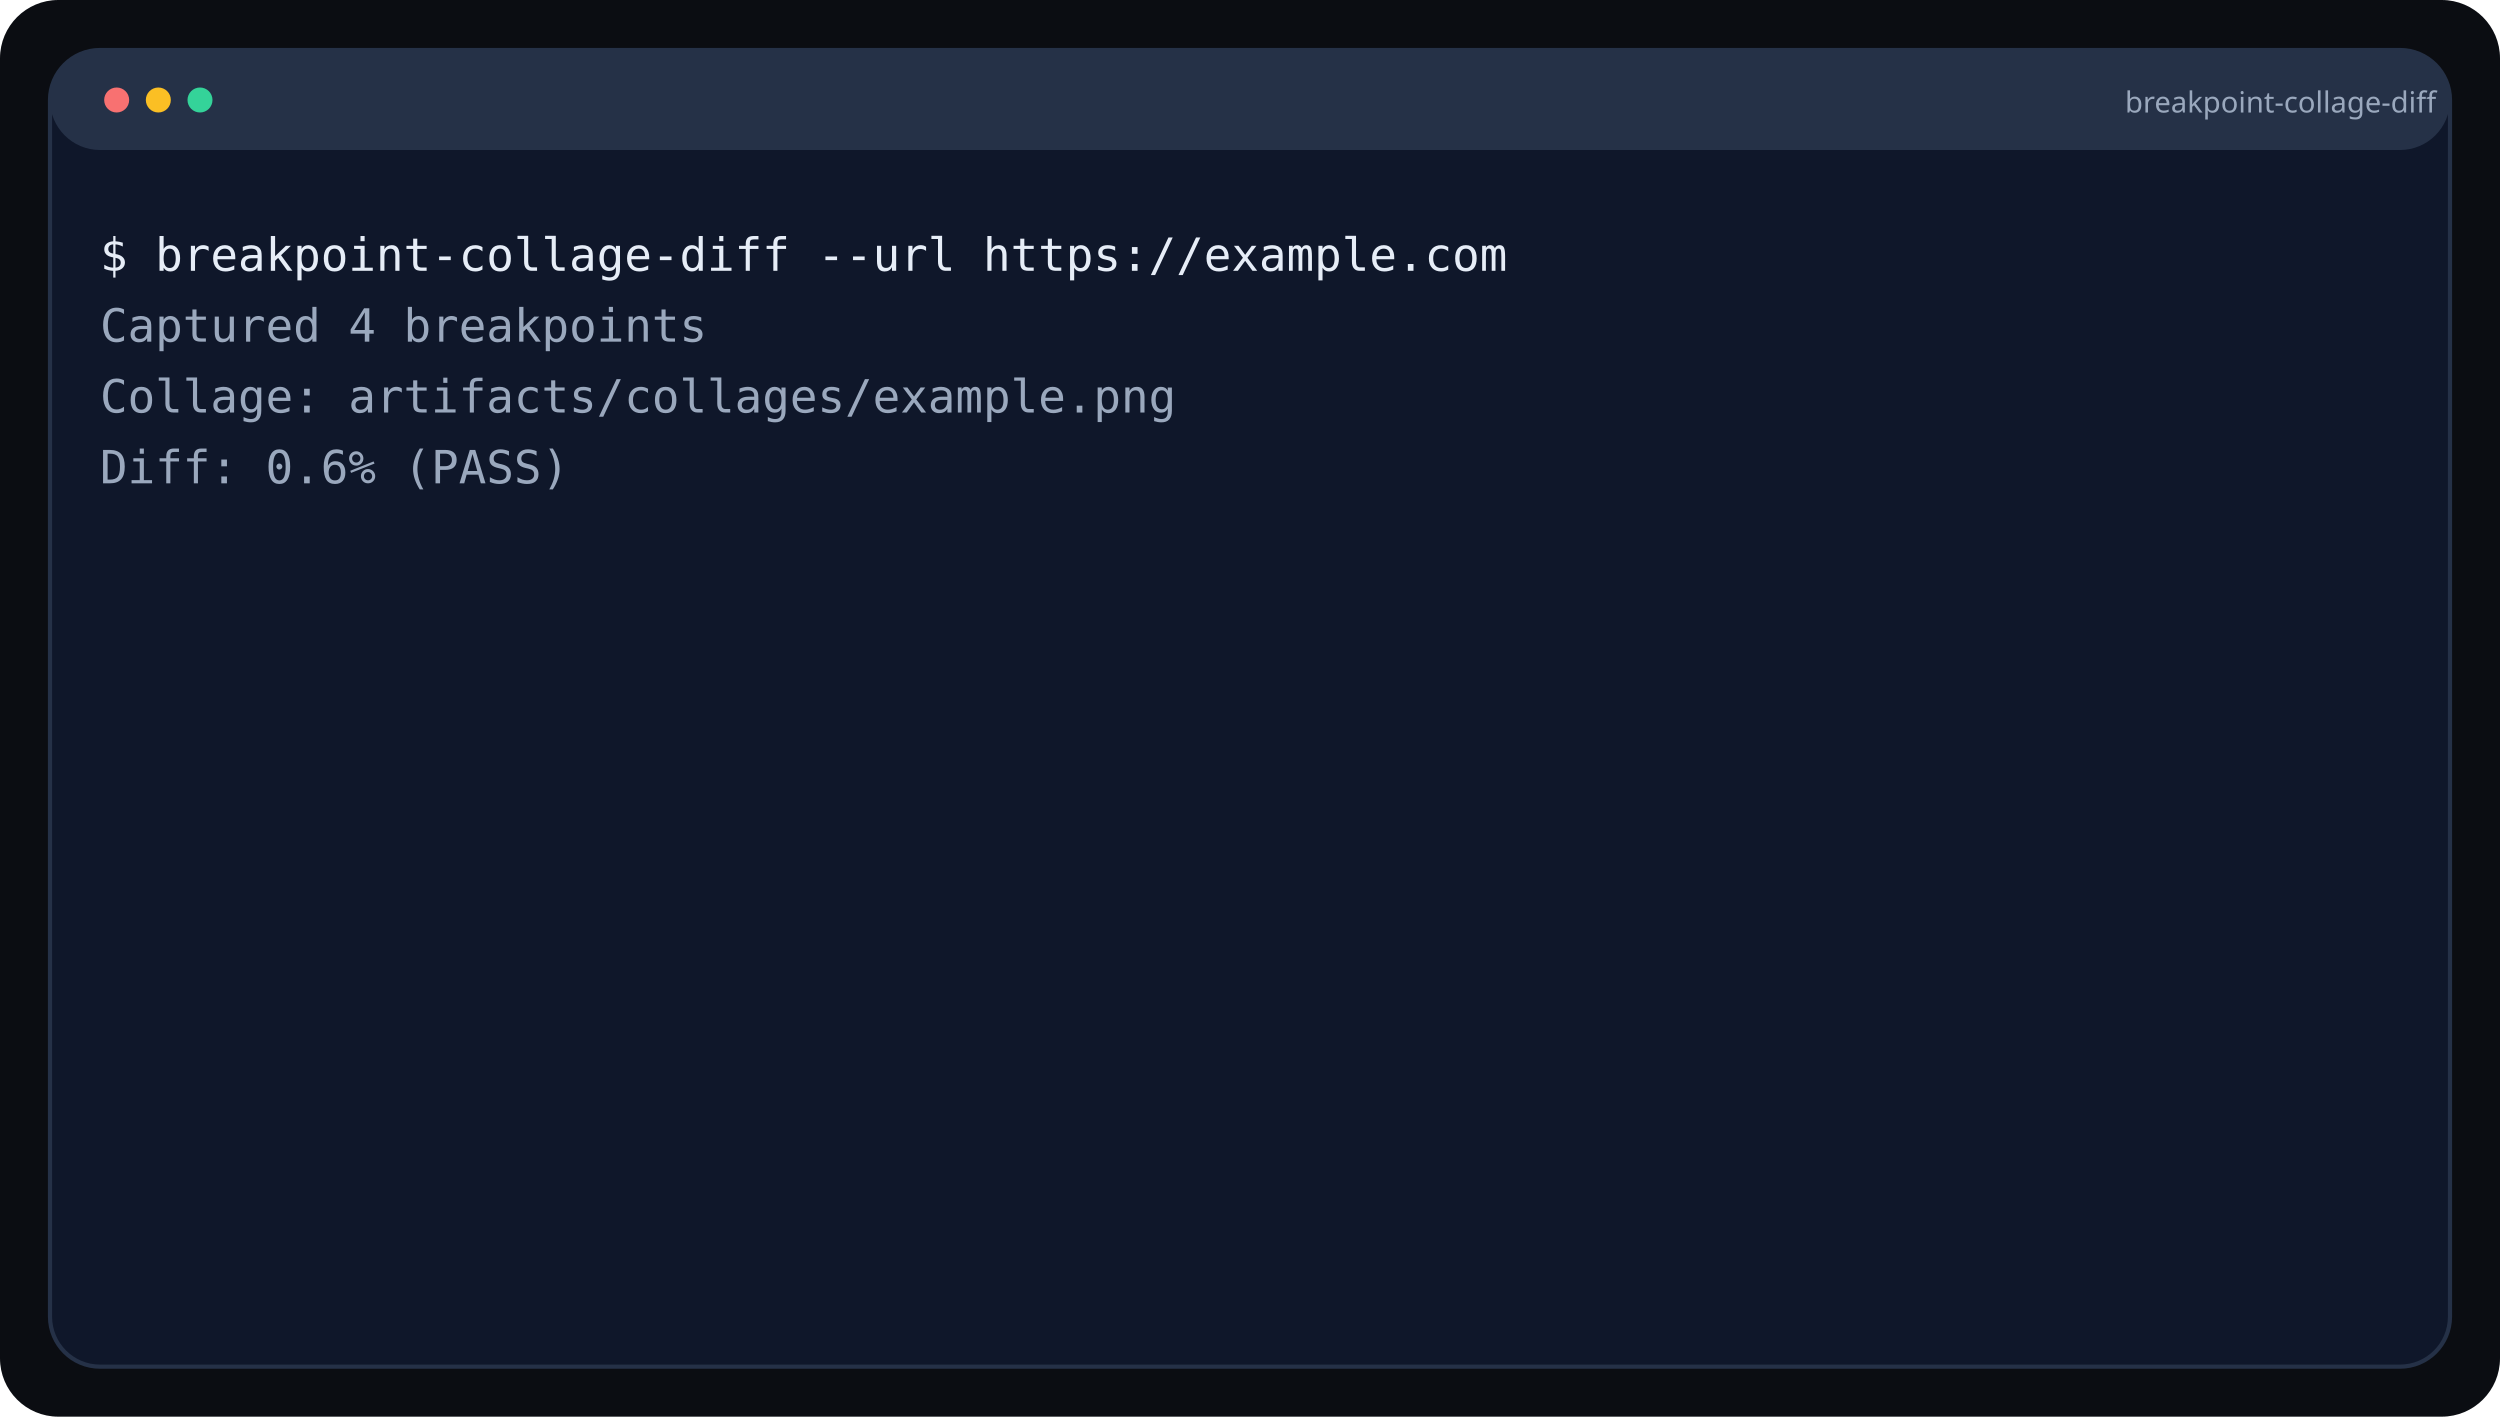
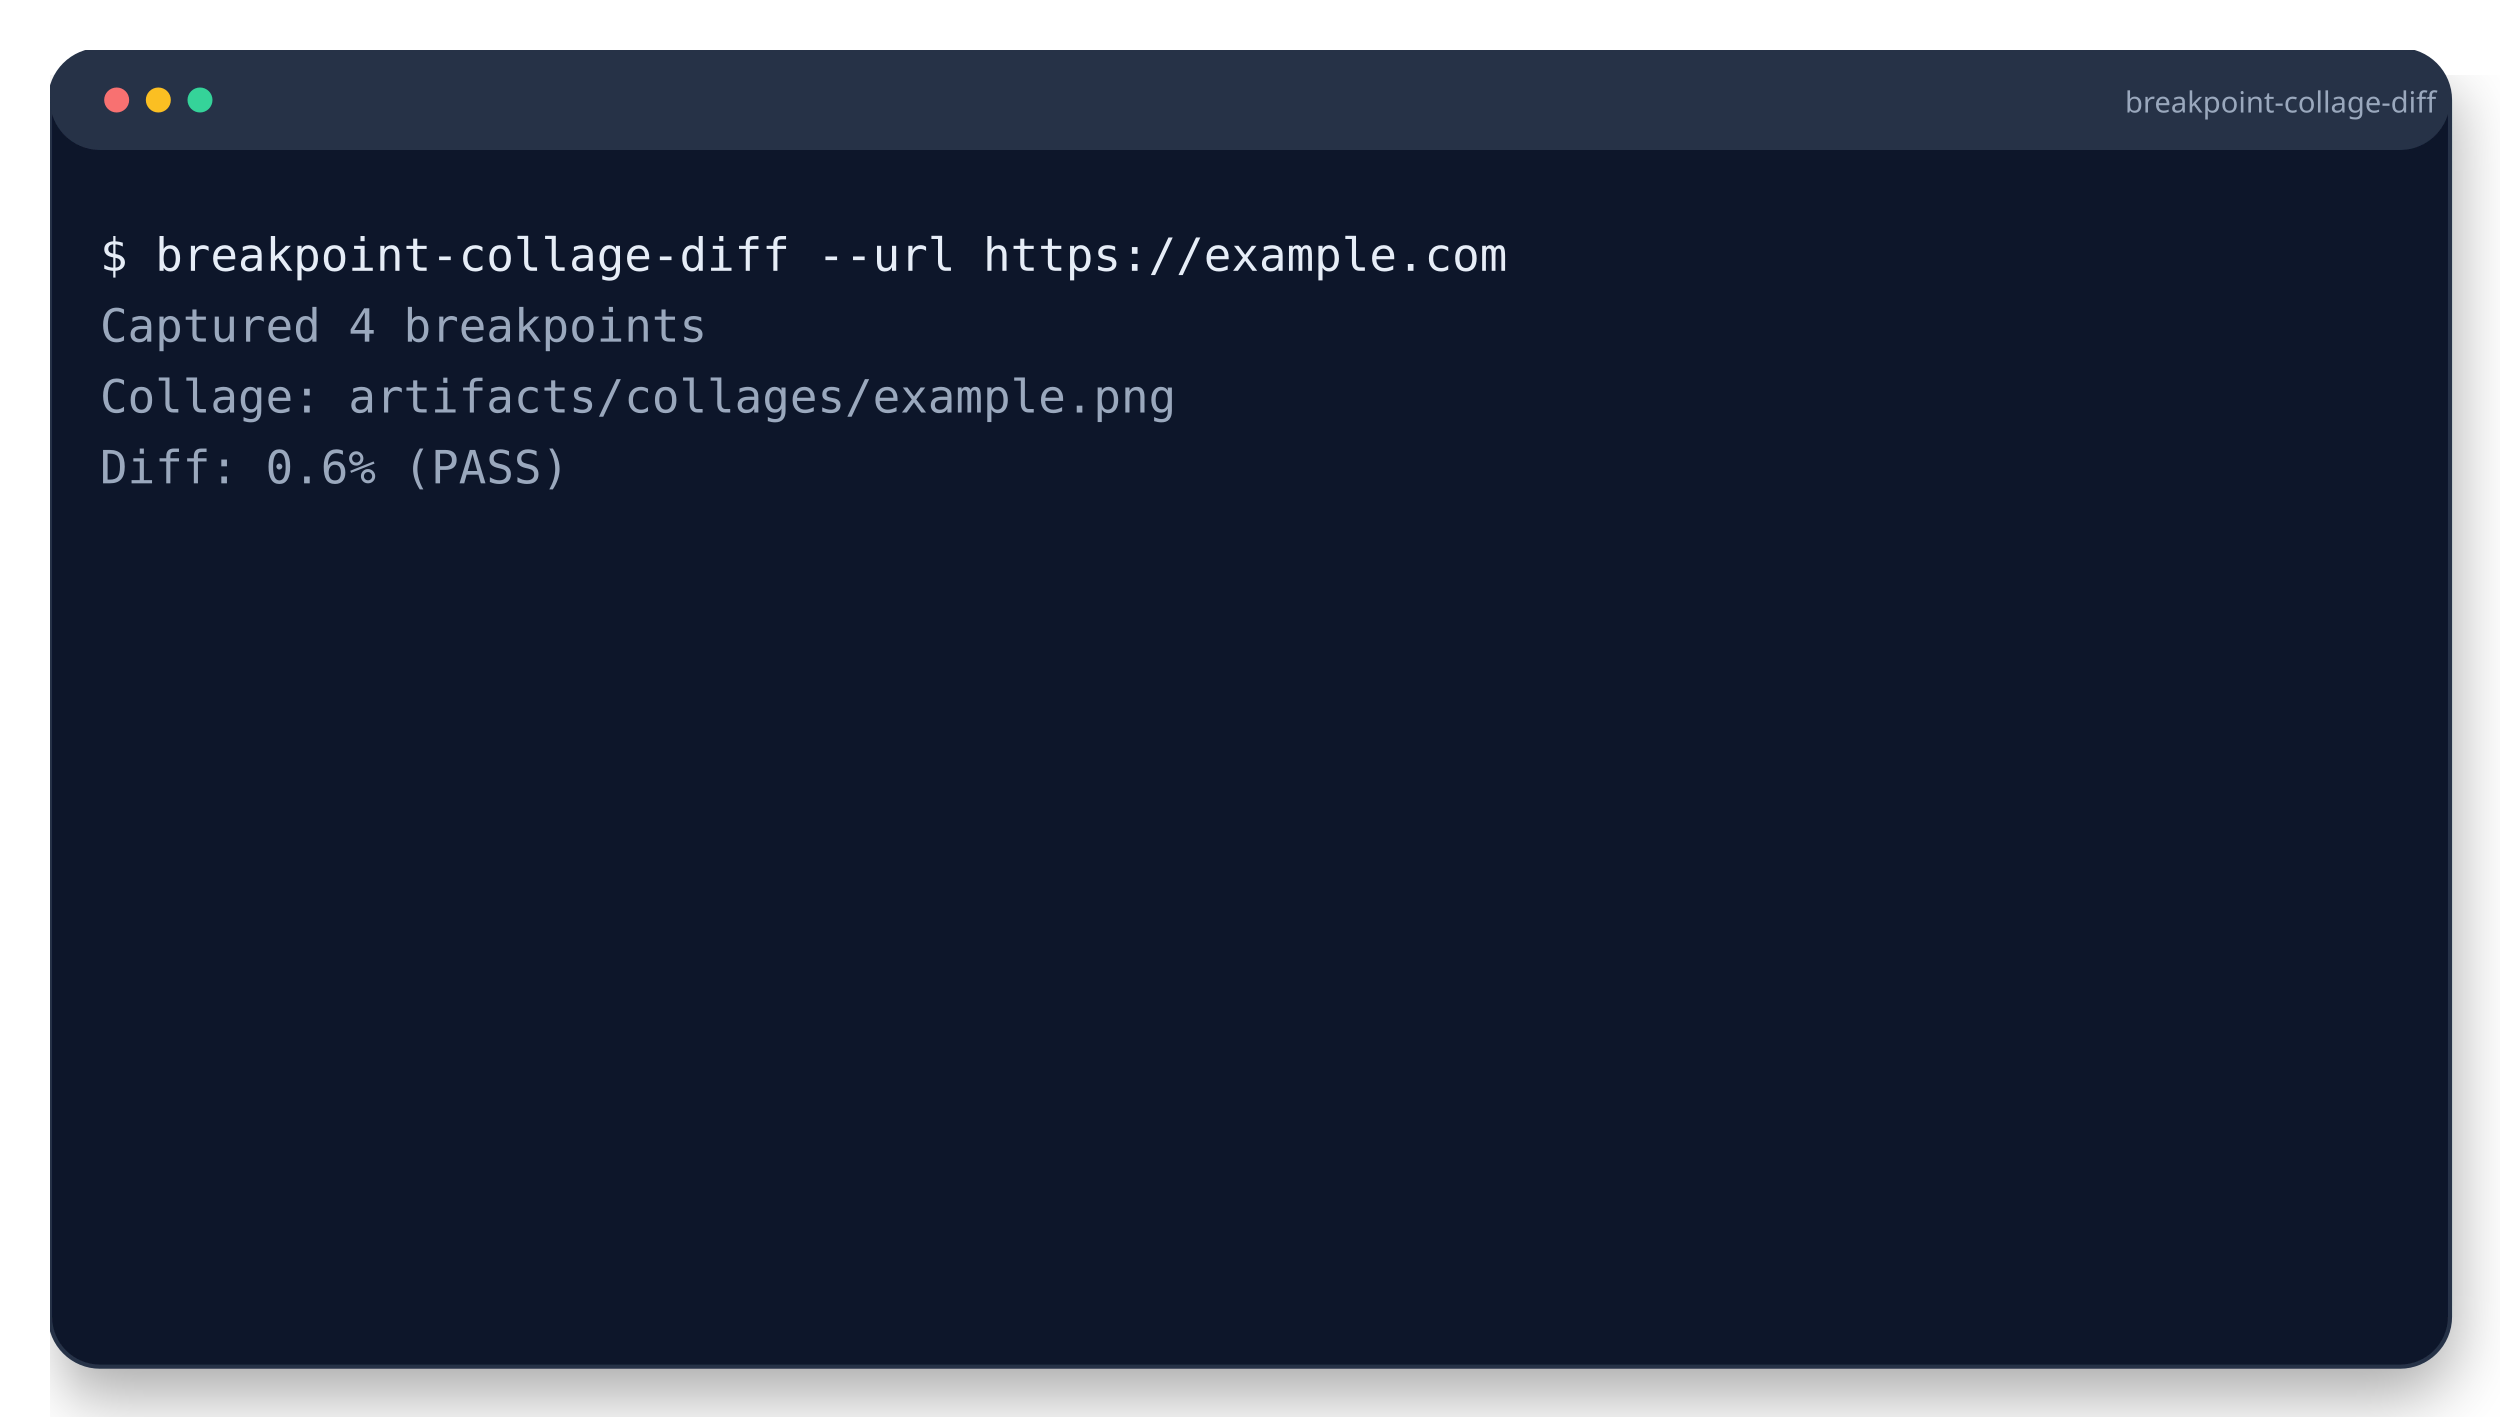
<svg xmlns="http://www.w3.org/2000/svg" width="1200" height="680" fill="none" style="color-scheme:light dark" viewBox="0 0 1200 680">
  <style>text{font-family:"Space Grotesk","Sora","IBM Plex Sans",sans-serif}.mono{font-family:"IBM Plex Mono","JetBrains Mono",monospace}</style>
-   <rect width="1200" height="680" fill="#0B0D12" rx="28" />
-   <rect width="1152" height="632" x="24" y="24" fill="#0F172A" stroke="#253147" stroke-width="2" rx="24" />
-   <rect width="1152" height="48" x="24" y="24" fill="#253147" rx="24" />
-   <circle cx="56" cy="48" r="6" fill="#F87171" />
-   <circle cx="76" cy="48" r="6" fill="#FBBF24" />
-   <circle cx="96" cy="48" r="6" fill="#34D399" />
+   <defs>
+     <filter id="shadow" width="200%" height="200%" x="0" y="0">
+       <feDropShadow dx="0" dy="12" flood-color="#000" flood-opacity=".35" stdDeviation="16" />
+     </filter>
+   </defs>
+   <g filter="url(#shadow)">
+     <rect width="1152" height="632" x="24" y="24" fill="#0F172A" stroke="#253147" stroke-width="2" rx="24" />
+     <rect width="1152" height="48" x="24" y="24" fill="#253147" rx="24" />
+     <circle cx="56" cy="48" r="6" fill="#F87171" />
+     <circle cx="76" cy="48" r="6" fill="#FBBF24" />
+     <circle cx="96" cy="48" r="6" fill="#34D399" />
+   </g>
  <text x="1020" y="54" fill="#9AA8BD" font-size="14">breakpoint-collage-diff</text>
  <text x="48" y="130" fill="#E6EDF7" class="mono" font-size="22">$ breakpoint-collage-diff --url https://example.com</text>
  <text x="48" y="164" fill="#9AA8BD" class="mono" font-size="22">Captured 4 breakpoints</text>
  <text x="48" y="198" fill="#9AA8BD" class="mono" font-size="22">Collage: artifacts/collages/example.png</text>
  <text x="48" y="232" fill="#9AA8BD" class="mono" font-size="22">Diff: 0.6% (PASS)</text>
</svg>
